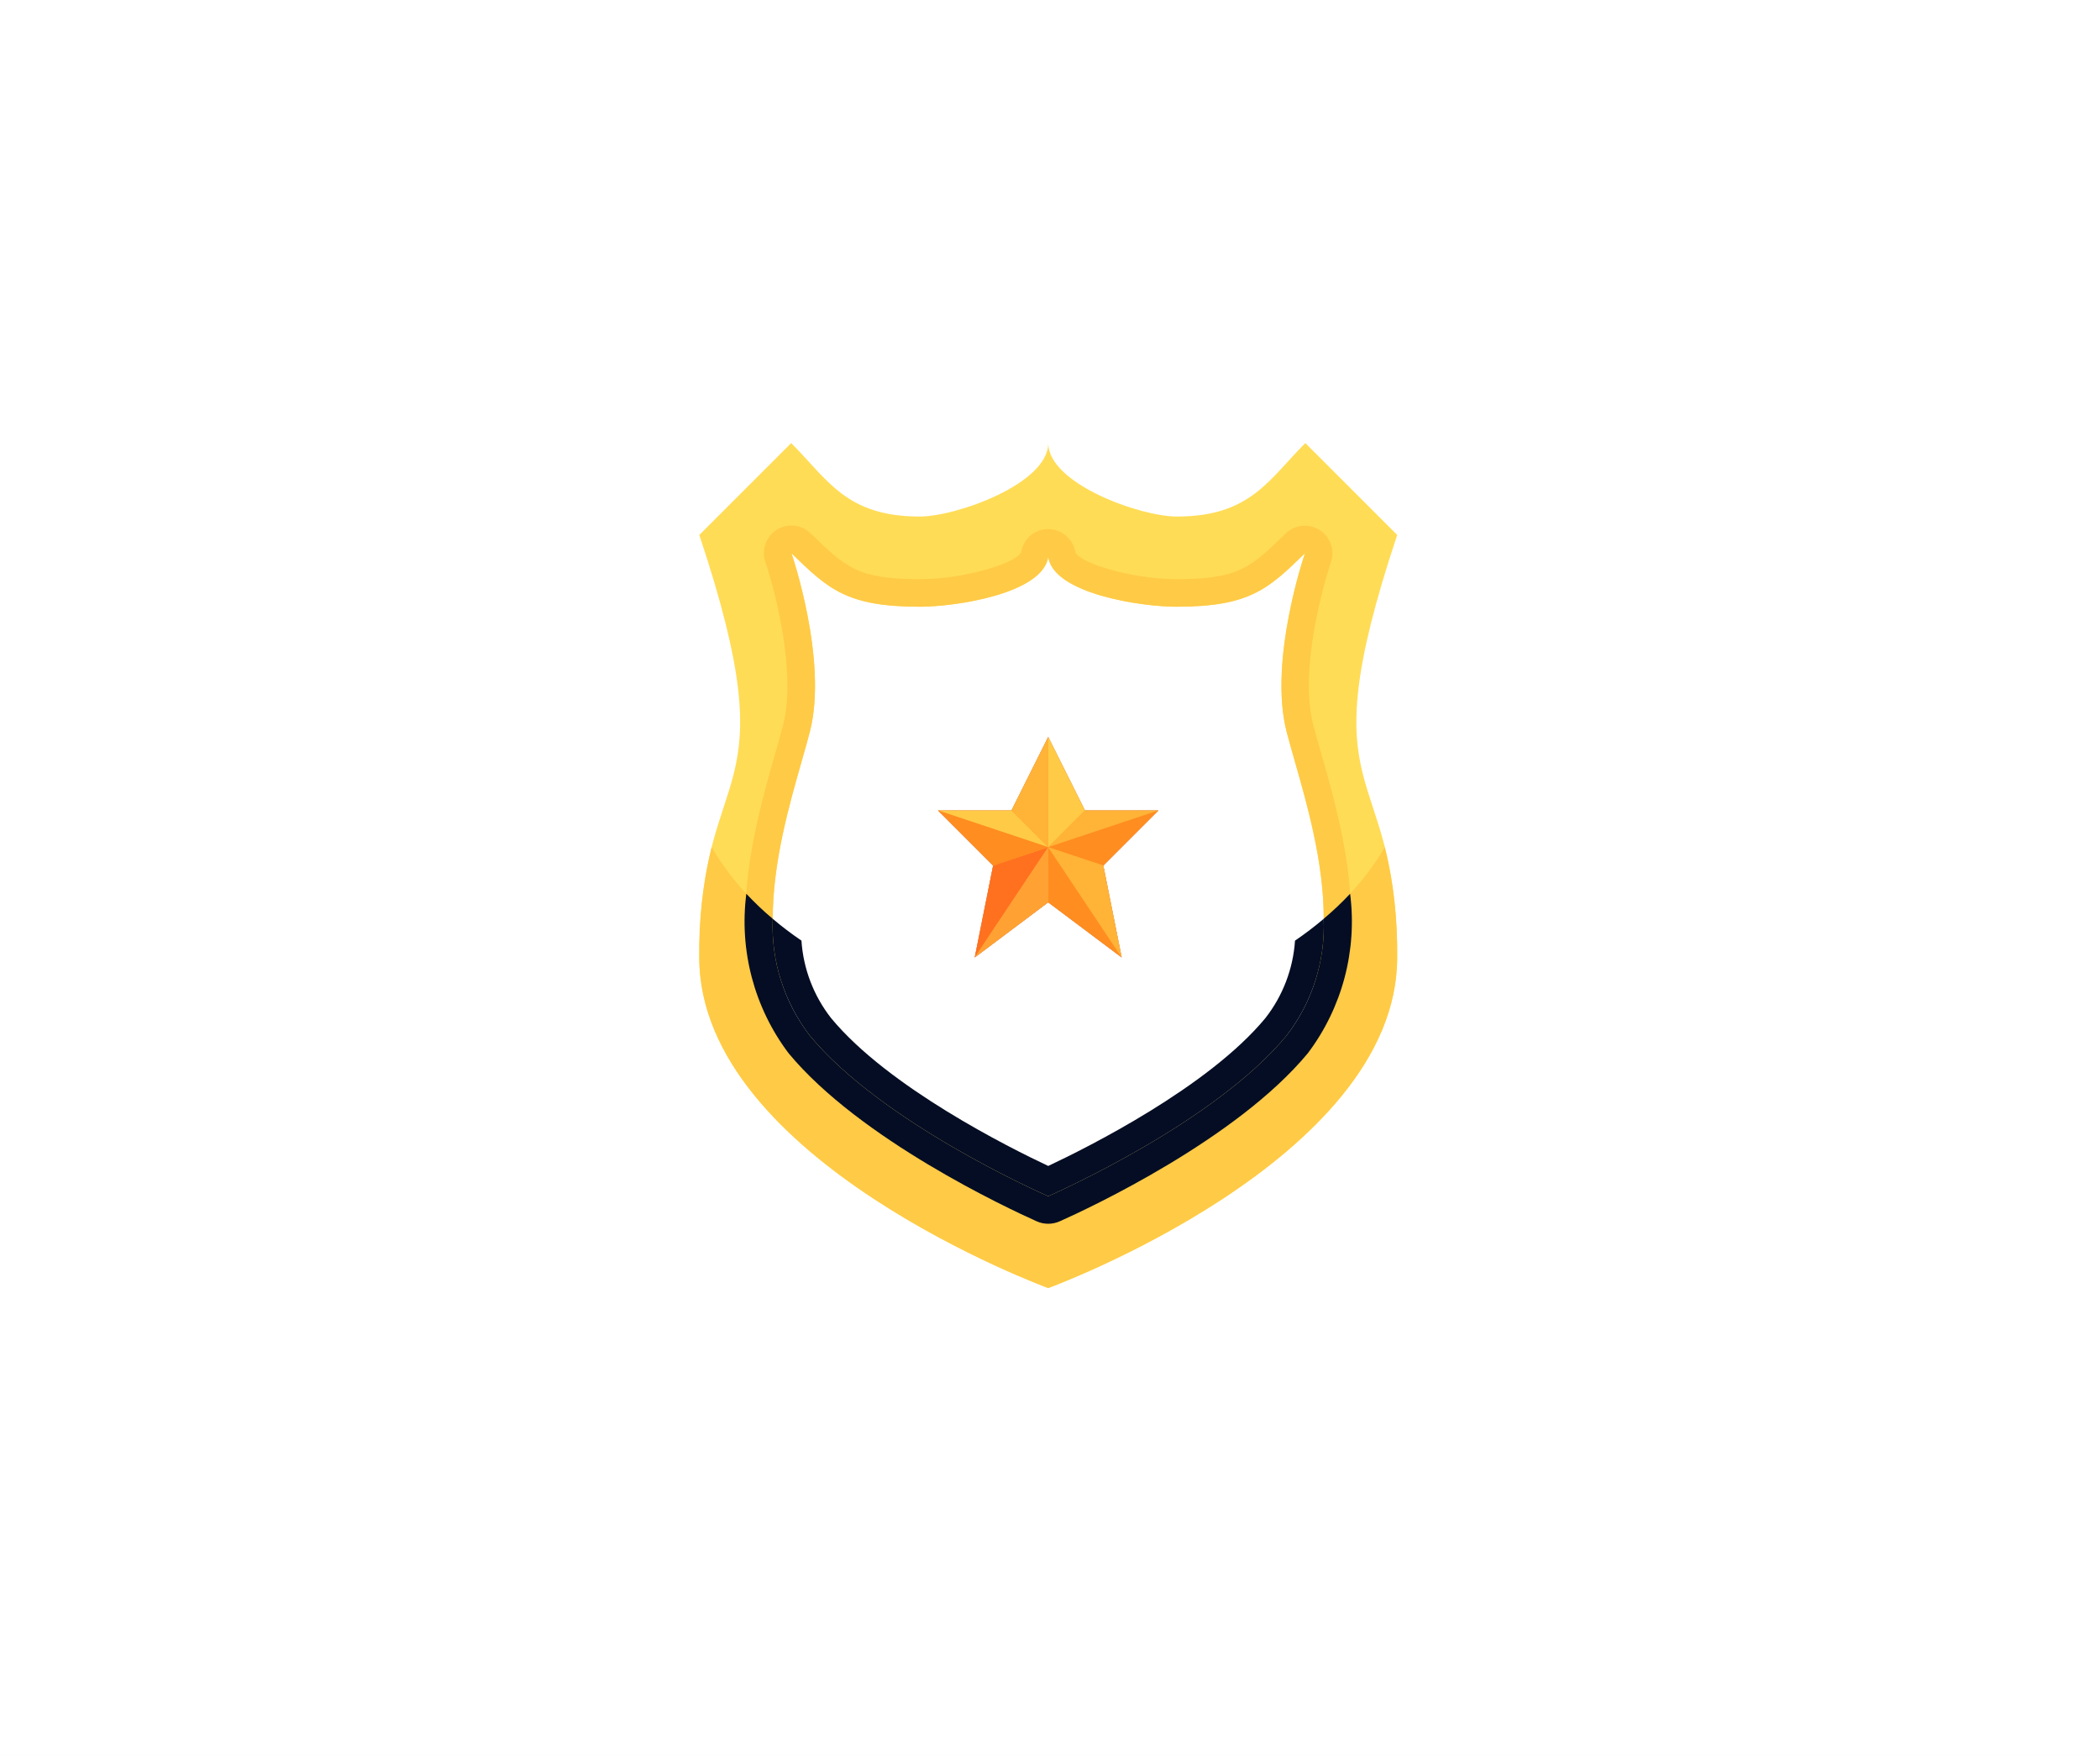
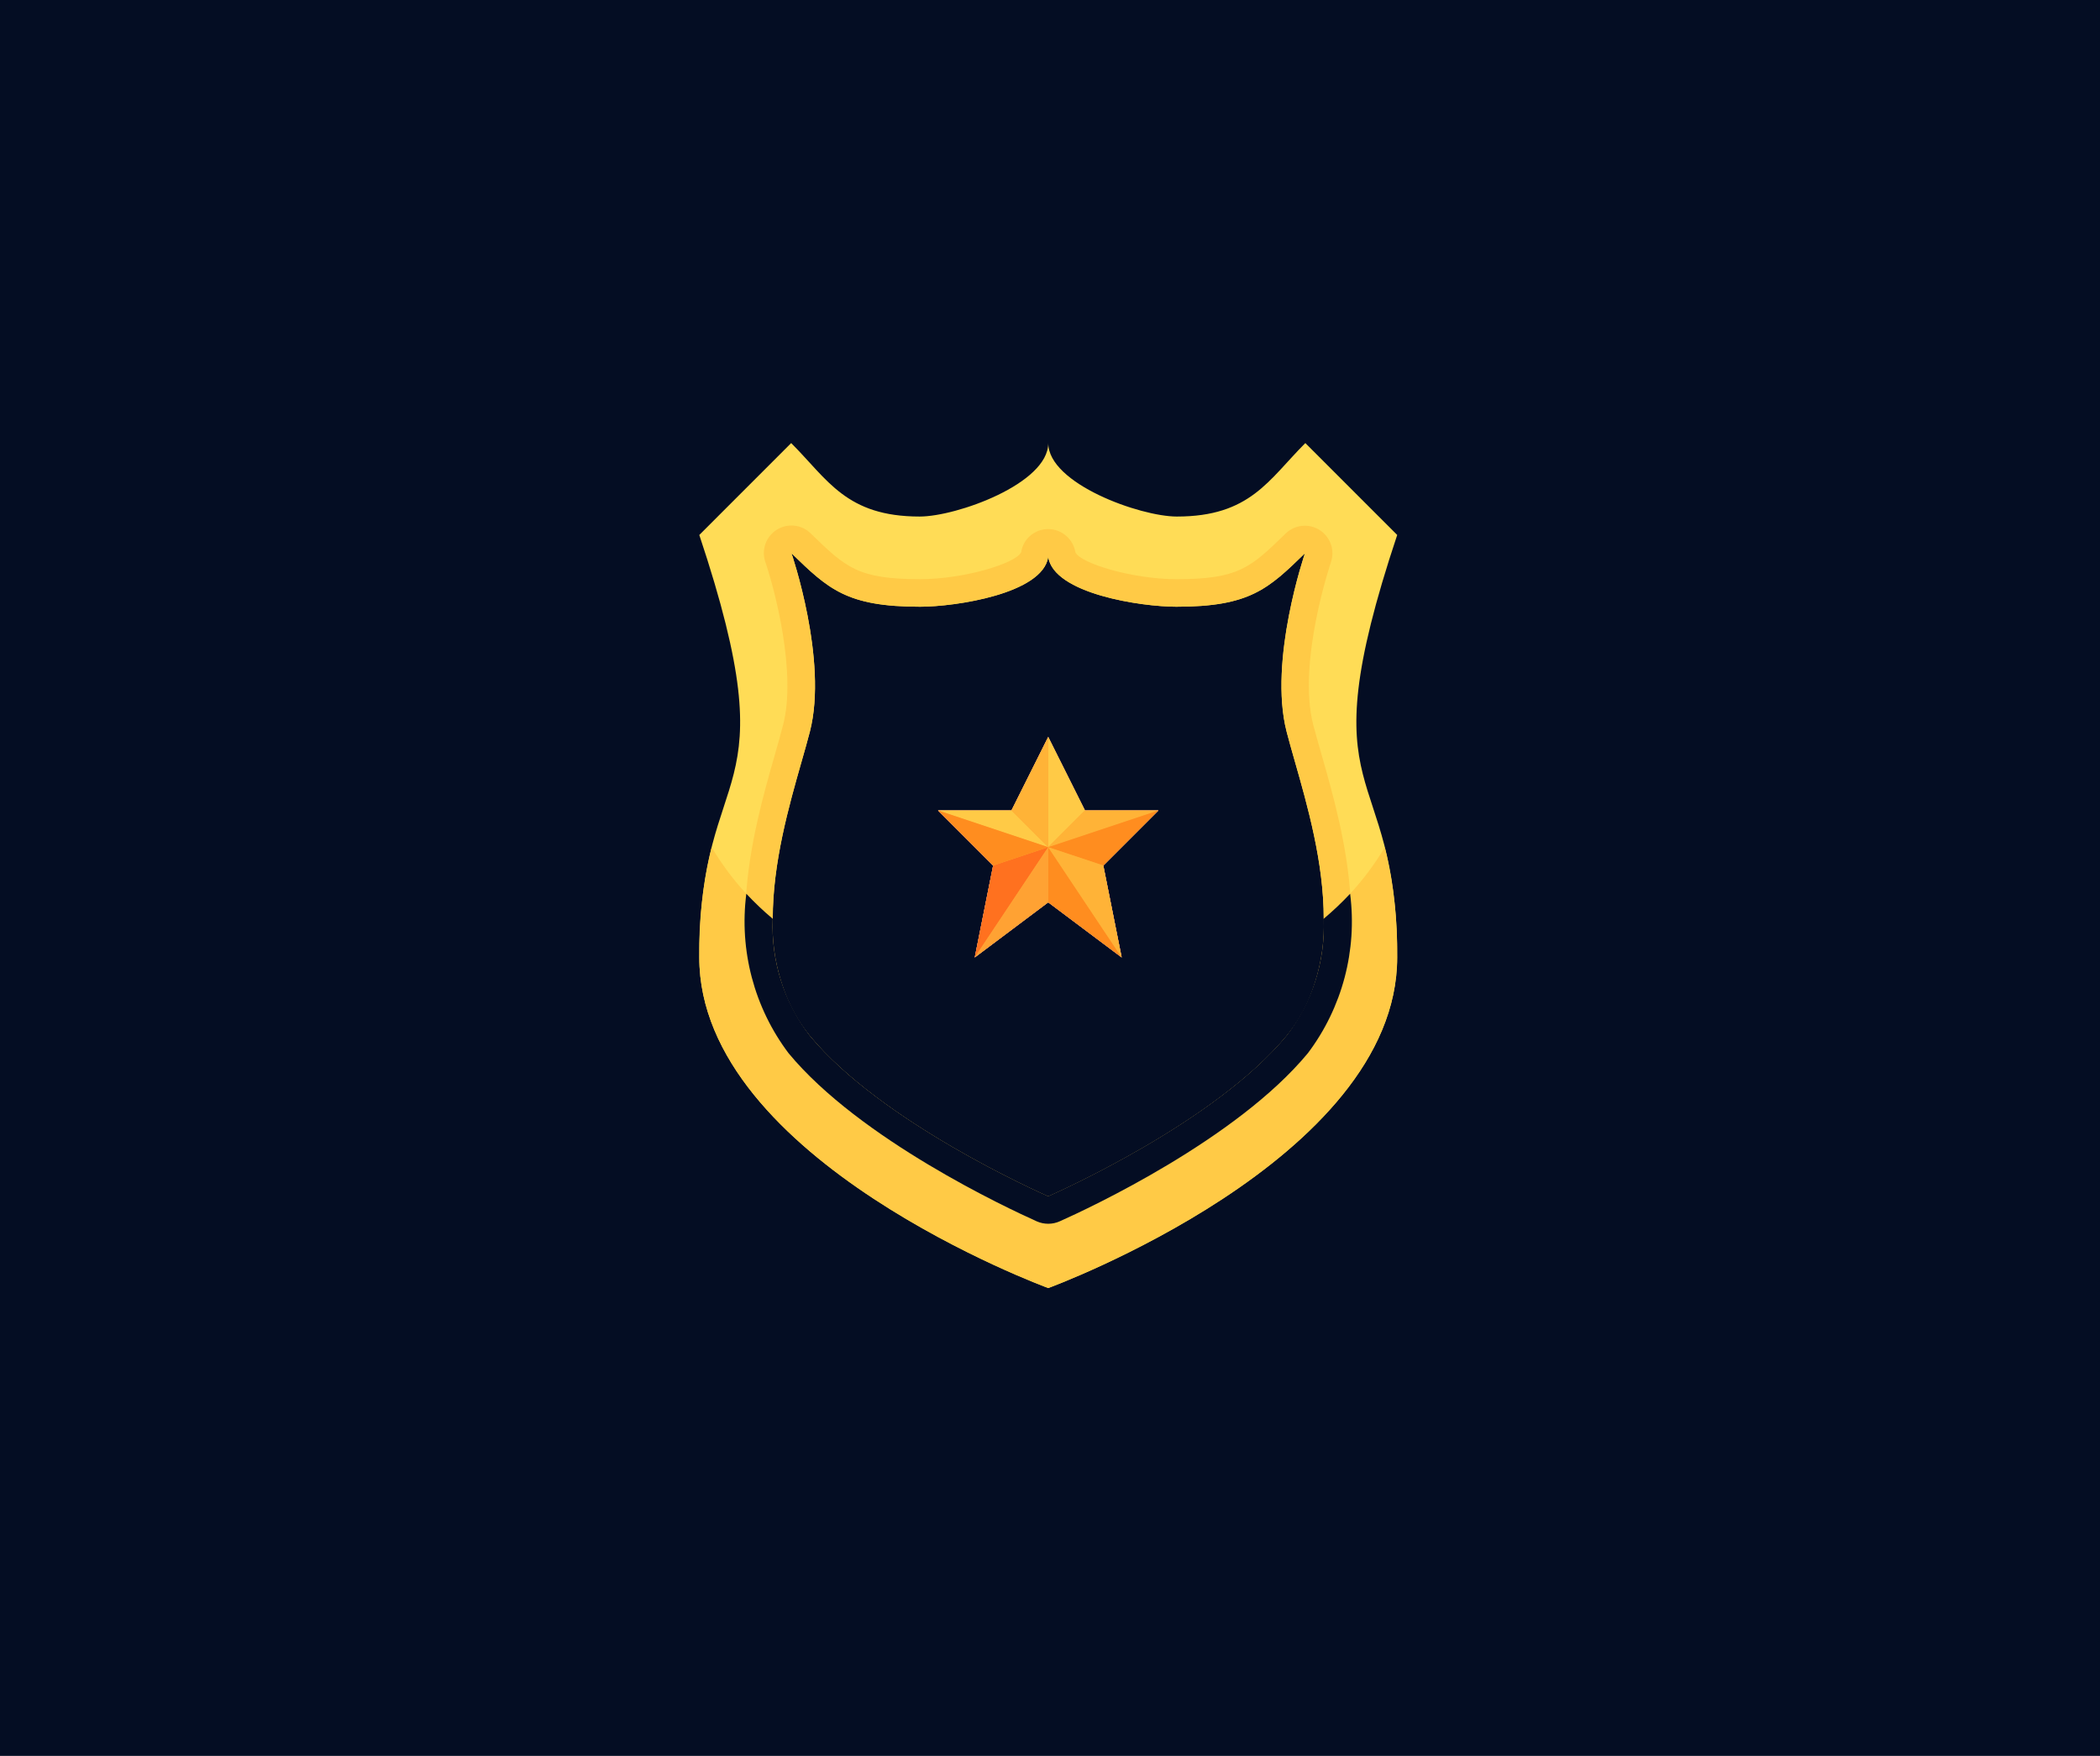
<svg xmlns="http://www.w3.org/2000/svg" width="128" height="107" viewBox="0 0 128 107">
  <defs>
    <clipPath id="clip-top_40">
      <rect width="128" height="107" />
    </clipPath>
  </defs>
  <g id="top_40" clip-path="url(#clip-top_40)">
-     <rect width="128" height="107" fill="#fff" />
+     <rect width="128" height="107" fill="#040d23" />
    <g id="Grupo_34" data-name="Grupo 34" transform="translate(42.62 27)">
      <path id="Caminho_192" data-name="Caminho 192" d="M41.939,1l5.6,5.6c-5.6,16.79,0,13.432,0,25.745,0,12.369-21.268,20.148-21.268,20.148S5,44.711,5,32.342C5,20.029,10.6,23.387,5,6.6L10.6,1c2.239,2.239,3.358,4.477,7.835,4.477,2.239,0,7.835-2,7.835-4.477,0,2.474,5.6,4.477,7.835,4.477C38.581,5.477,39.7,3.239,41.939,1ZM40.8,37.11c4.477-5.44,1.119-14.171,0-18.525S41.916,7.716,41.916,7.716c-2.239,2.172-3.358,3.257-7.835,3.257-2.16,0-7.477-.795-7.813-3.033a1.5,1.5,0,0,0,.011-.224h-.022a1.5,1.5,0,0,0,.011.224c-.336,2.239-5.653,3.033-7.813,3.033-4.477,0-5.6-1.086-7.835-3.257,0,0,2.239,6.526,1.119,10.869s-4.477,13.085,0,18.525c4.354,5.272,13.97,9.537,14.518,9.783h.022C26.827,46.647,36.443,42.383,40.8,37.11Z" transform="translate(-4.996 -1)" fill="#ffdc56" />
      <path id="Caminho_194" data-name="Caminho 194" d="M42.62,19.418c-.187-.654-.358-1.255-.5-1.791-.978-3.8,1.061-9.85,1.081-9.907a1.679,1.679,0,0,0-2.757-1.747C38.3,8.057,37.58,8.758,33.782,8.758c-2.651,0-5.8-.944-6.156-1.629a1.688,1.688,0,0,0-1.65-1.423,1.659,1.659,0,0,0-1.657,1.41c-.33.687-3.5,1.641-6.156,1.641-3.8,0-4.521-.7-6.667-2.783A1.679,1.679,0,0,0,8.731,7.724c.576,1.679,1.9,6.743,1.08,9.907-.137.532-.308,1.133-.495,1.791-1.369,4.772-3.65,12.781.828,18.221,4.337,5.251,13.345,9.448,15.127,10.247a1.728,1.728,0,0,0,1.416-.01C28.448,47.1,37.456,42.894,41.8,37.641,46.272,32.2,43.99,24.194,42.62,19.418ZM40.5,36.574c-4.354,5.272-13.97,9.537-14.518,9.783h-.022c-.548-.246-10.164-4.511-14.518-9.783-4.477-5.44-1.119-14.171,0-18.525S10.32,7.18,10.32,7.18c2.239,2.172,3.358,3.257,7.835,3.257,2.16,0,7.477-.795,7.813-3.033.336,2.239,5.653,3.033,7.813,3.033,4.477,0,5.6-1.086,7.835-3.257,0,0-2.239,6.526-1.119,10.869S44.975,31.134,40.5,36.574Z" transform="translate(-4.697 -0.464)" fill="#ffca46" />
      <g id="Grupo_19" data-name="Grupo 19" transform="translate(14.555 17.91)">
        <path id="Caminho_191" data-name="Caminho 191" d="M31.432,21.477l-3.358,3.358,1.119,5.6-4.477-3.358-4.477,3.358,1.119-5.6L18,21.477h4.477L24.716,17l2.239,4.477Z" transform="translate(-18 -17)" fill="#ffdc56" />
        <path id="Caminho_193" data-name="Caminho 193" d="M28.074,24.835l3.358-3.358H26.955L24.716,17l-2.239,4.477H18l3.358,3.358-1.119,5.6,4.477-3.358,4.477,3.358Z" transform="translate(-18 -17)" fill="#a166f5" />
        <path id="Caminho_196" data-name="Caminho 196" d="M31.432,21.477l-3.358,3.358,1.119,5.6-4.477-3.358-4.477,3.358,1.119-5.6L18,21.477h4.477L24.716,17l2.239,4.477Z" transform="translate(-18 -17)" fill="#ffa233" />
        <path id="Caminho_197" data-name="Caminho 197" d="M22.477,21H18l6.716,2.239Z" transform="translate(-18 -16.522)" fill="#ffca46" />
        <path id="Caminho_198" data-name="Caminho 198" d="M26.239,21.477,24,17v6.716Z" transform="translate(-17.284 -17)" fill="#ffca46" />
        <path id="Caminho_199" data-name="Caminho 199" d="M24.239,17,22,21.477l2.239,2.239Z" transform="translate(-17.523 -17)" fill="#ffb337" />
        <path id="Caminho_200" data-name="Caminho 200" d="M30.716,21H26.239L24,23.239Z" transform="translate(-17.284 -16.522)" fill="#ffb337" />
        <path id="Caminho_201" data-name="Caminho 201" d="M27.358,24.358,30.716,21,24,23.239Z" transform="translate(-17.284 -16.522)" fill="#ff8d1f" />
        <path id="Caminho_202" data-name="Caminho 202" d="M21.119,24.119,20,29.716,24.477,23Z" transform="translate(-17.761 -16.284)" fill="#ff711f" />
        <path id="Caminho_203" data-name="Caminho 203" d="M24,26.358l4.477,3.358L24,23Z" transform="translate(-17.284 -16.284)" fill="#ff8d1f" />
        <path id="Caminho_204" data-name="Caminho 204" d="M24,23l4.477,6.716-1.119-5.6Z" transform="translate(-17.284 -16.284)" fill="#ffb337" />
        <path id="Caminho_205" data-name="Caminho 205" d="M20,29.716l4.477-3.358V23Z" transform="translate(-17.761 -16.284)" fill="#ffa233" />
        <path id="Caminho_206" data-name="Caminho 206" d="M18,21l3.358,3.358,3.358-1.119Z" transform="translate(-18 -16.522)" fill="#ff8d1f" />
      </g>
      <path id="Caminho_208" data-name="Caminho 208" d="M44.668,25.835a13.327,13.327,0,0,1-2.575,9.716C37.754,40.8,28.746,45,26.982,45.79a1.728,1.728,0,0,1-1.416.01c-1.782-.8-10.789-5-15.127-10.247a13.328,13.328,0,0,1-2.575-9.717A16.251,16.251,0,0,1,5.754,23,26.417,26.417,0,0,0,5,29.716C5,42.085,26.268,49.864,26.268,49.864s21.268-7.78,21.268-20.148A26.417,26.417,0,0,0,46.783,23a16.2,16.2,0,0,1-2.114,2.835Z" transform="translate(-4.997 1.626)" fill="#ffca46" />
      <path id="Caminho_209" data-name="Caminho 209" d="M42.764,27.063A10.921,10.921,0,0,1,40.5,34.182c-4.354,5.272-13.97,9.537-14.518,9.783h-.022c-.548-.246-10.164-4.511-14.518-9.783a10.922,10.922,0,0,1-2.261-7.119,18.8,18.8,0,0,1-1.609-1.527,13.328,13.328,0,0,0,2.575,9.717C14.487,40.5,23.494,44.7,25.276,45.5a1.728,1.728,0,0,0,1.416-.01C28.453,44.706,37.46,40.5,41.8,35.251a13.327,13.327,0,0,0,2.575-9.716,18.637,18.637,0,0,1-1.614,1.528Z" transform="translate(-4.702 1.928)" fill="#040d23" />
      <path id="Caminho_211" data-name="Caminho 211" d="M11.262,34.019c4.354,5.272,13.97,9.537,14.518,9.783H25.8c.548-.246,10.164-4.511,14.518-9.783A10.922,10.922,0,0,0,42.582,26.9a20.738,20.738,0,0,1-1.748,1.33,8.584,8.584,0,0,1-1.808,4.723c-3.476,4.205-10.836,7.881-13.234,9.007-2.366-1.112-9.751-4.793-13.233-9.007a8.584,8.584,0,0,1-1.809-4.725A20.346,20.346,0,0,1,9,26.9a10.922,10.922,0,0,0,2.261,7.119Z" transform="translate(-4.52 2.091)" fill="#040d23" />
    </g>
  </g>
</svg>
